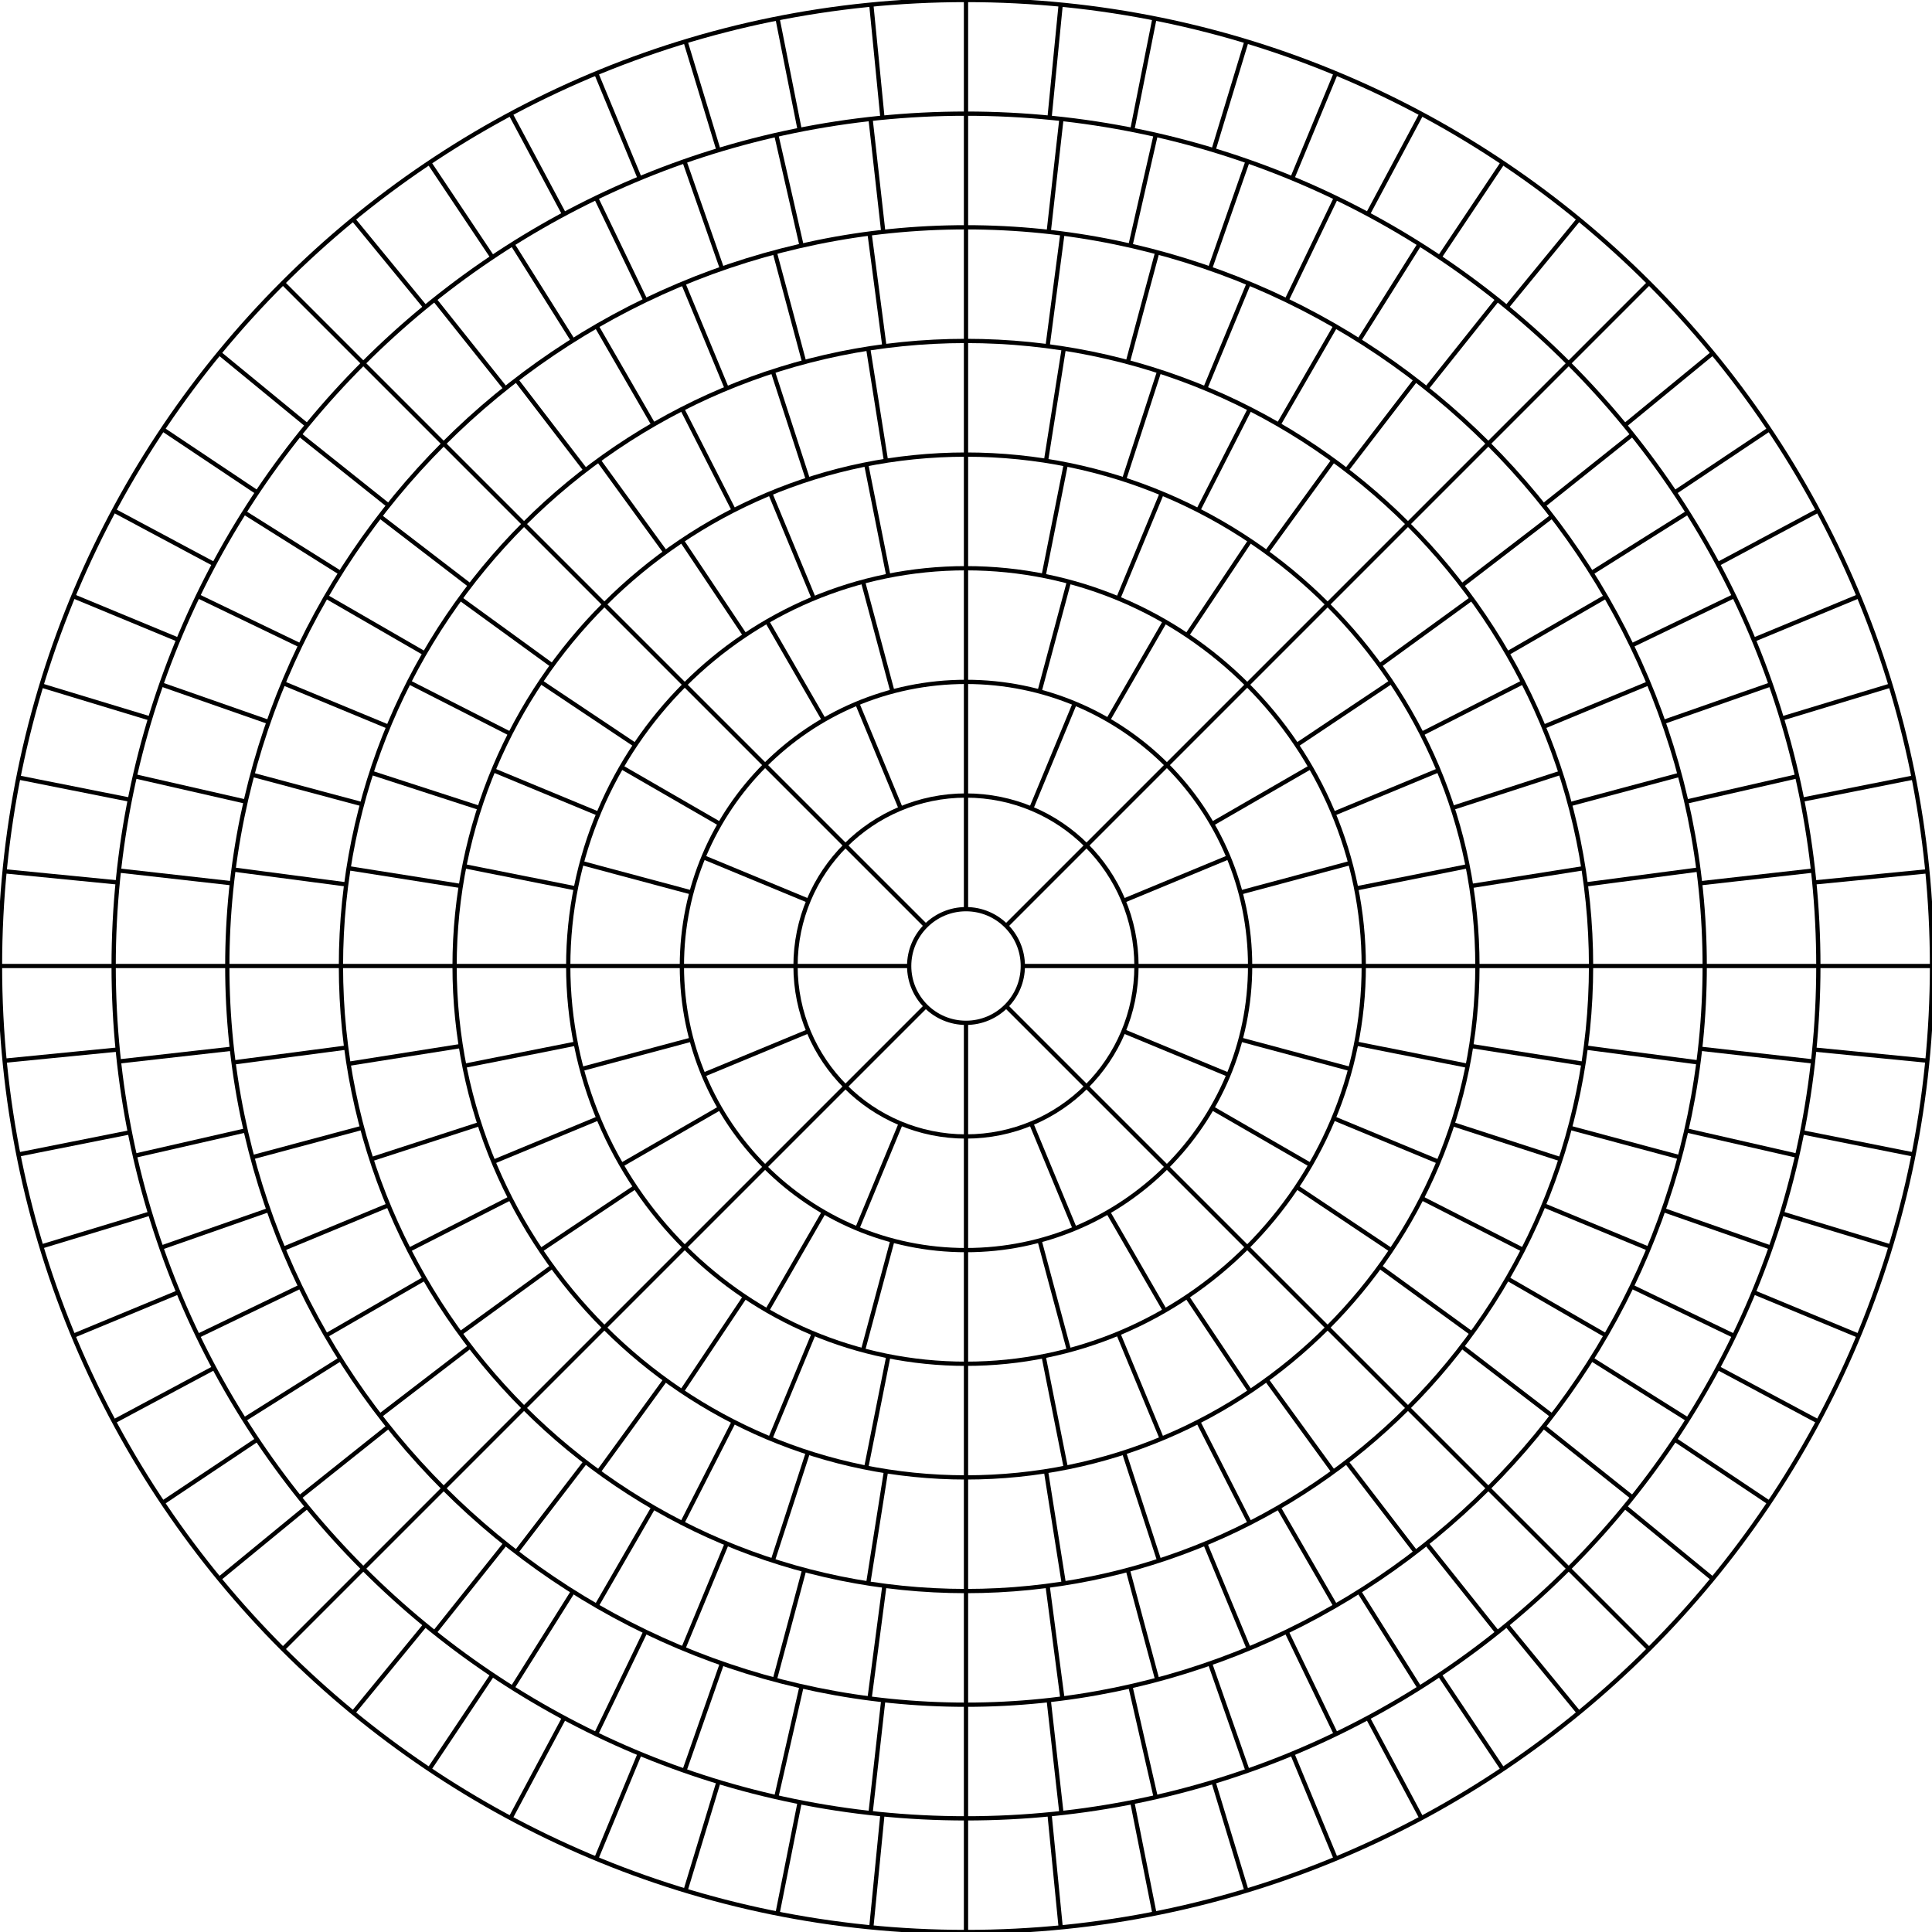
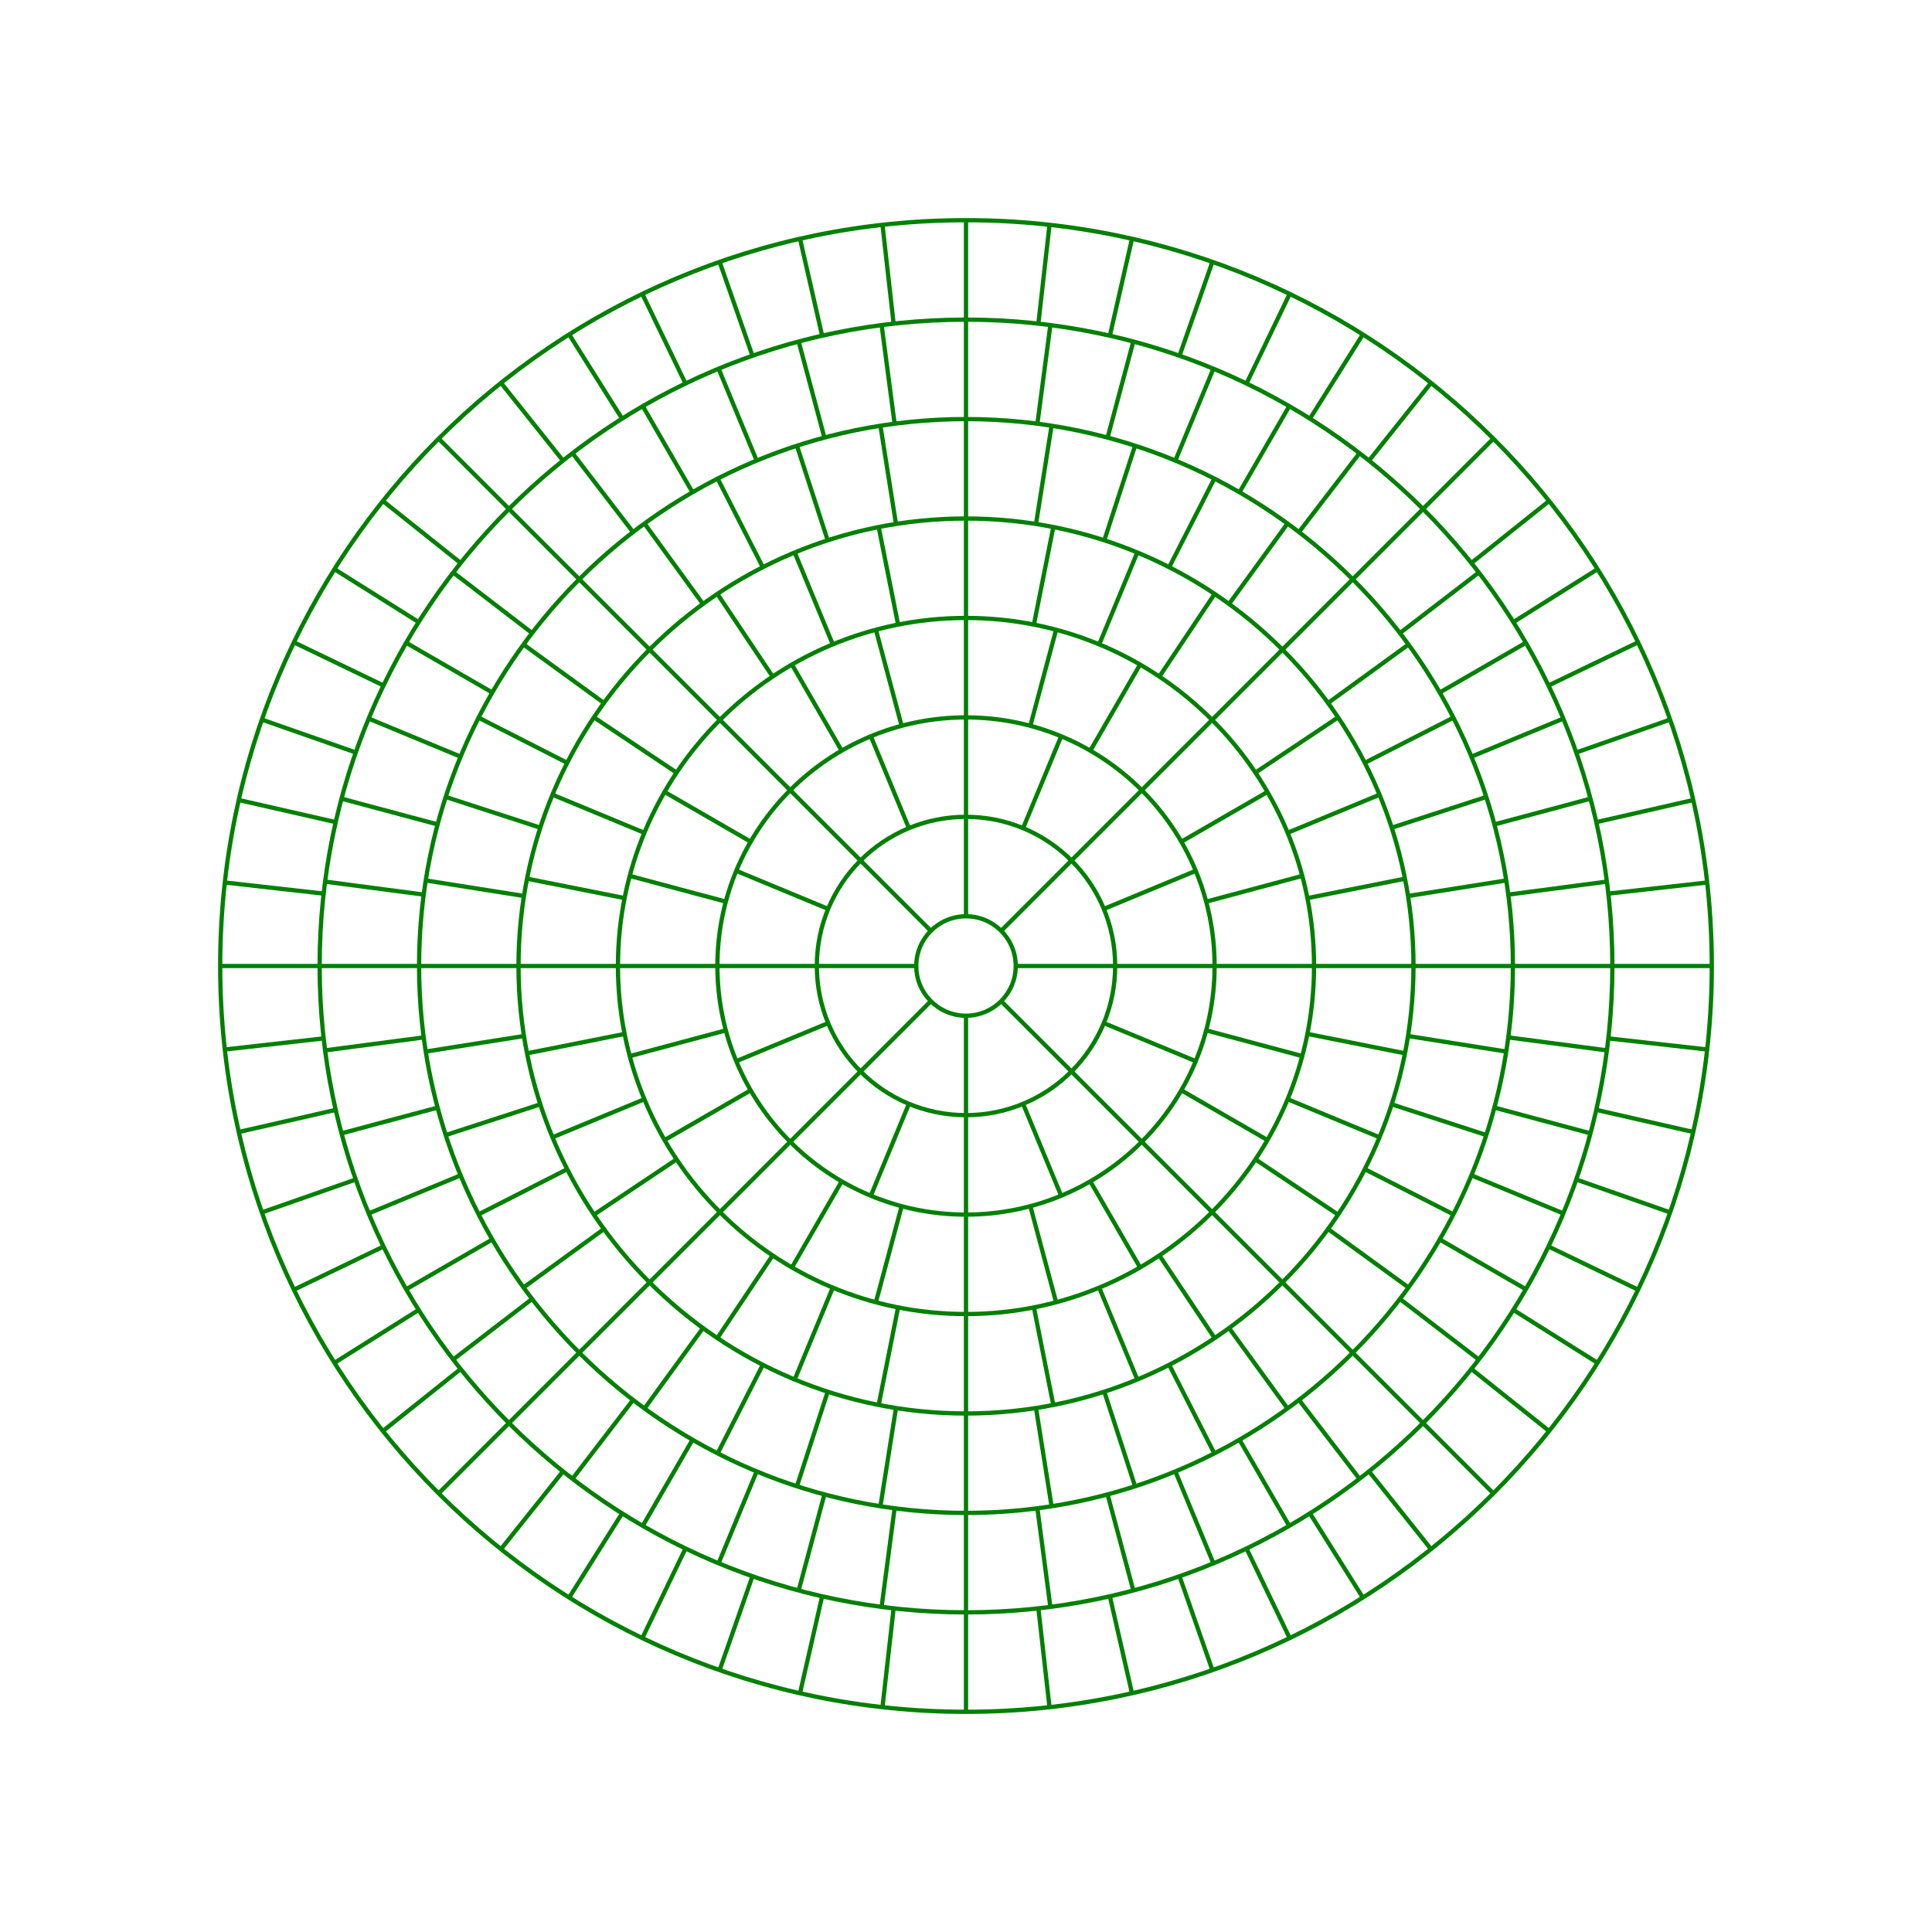
<svg width="1360" height="1360">
-   <circle id="ring_1" r="40" cx="680" cy="680" stroke-width="3" fill="none" stroke="#000" />
-   <circle id="ring_1" r="120" cx="680" cy="680" stroke-width="3" fill="none" stroke="#000" />
-   <path id="ring_1_path" d="M708.284,708.284 L764.853,764.853 M680.0,720.0 L680.0,800.0 M651.716,708.284 L595.147,764.853 M640.0,680.0 L560.0,680.0 M651.716,651.716 L595.147,595.147 M680.0,640.0 L680.0,560.0 M708.284,651.716 L764.853,595.147 M720.0,680.0 L800.0,680.0 M708.284,708.284 L764.853,764.853 " stroke="#000" stroke-width="3" />
-   <circle id="ring_2" r="200" cx="680" cy="680" stroke-width="3" fill="none" stroke="#000" />
-   <path id="ring_2_path" d="M790.866,725.922 L864.776,756.537 M764.853,764.853 L821.421,821.421 M725.922,790.866 L756.537,864.776 M680.0,800.0 L680.0,880.0 M634.078,790.866 L603.463,864.776 M595.147,764.853 L538.579,821.421 M569.134,725.922 L495.224,756.537 M560.0,680.0 L480.0,680.0 M569.134,634.078 L495.224,603.463 M595.147,595.147 L538.579,538.579 M634.078,569.134 L603.463,495.224 M680.0,560.0 L680.0,480.0 M725.922,569.134 L756.537,495.224 M764.853,595.147 L821.421,538.579 M790.866,634.078 L864.776,603.463 M800.0,680.0 L880.0,680.0 M790.866,725.922 L864.776,756.537 " stroke="#000" stroke-width="3" />
-   <circle id="ring_3" r="280" cx="680" cy="680" stroke-width="3" fill="none" stroke="#000" />
-   <path id="ring_3_path" d="M873.185,731.764 L950.459,752.469 M853.205,780.0 L922.487,820.0 M821.421,821.421 L877.99,877.99 M780.0,853.205 L820.0,922.487 M731.764,873.185 L752.469,950.459 M680.0,880.0 L680.0,960.0 M628.236,873.185 L607.531,950.459 M580.0,853.205 L540.0,922.487 M538.579,821.421 L482.01,877.99 M506.795,780.0 L437.513,820.0 M486.815,731.764 L409.541,752.469 M480.0,680.0 L400.0,680.0 M486.815,628.236 L409.541,607.531 M506.795,580.0 L437.513,540.0 M538.579,538.579 L482.01,482.01 M580,506.795 L540,437.513 M628.236,486.815 L607.531,409.541 M680.0,480.0 L680.0,400.0 M731.764,486.815 L752.469,409.541 M780.0,506.795 L820.0,437.513 M821.421,538.579 L877.99,482.01 M853.205,580 L922.487,540 M873.185,628.236 L950.459,607.531 M880.0,680.0 L960.0,680 M873.185,731.764 L950.459,752.469 " stroke="#000" stroke-width="3" />
-   <circle id="ring_4" r="360" cx="680" cy="680" stroke-width="3" fill="none" stroke="#000" />
-   <path id="ring_4_path" d="M954.62,734.625 L1033.083,750.233 M938.686,787.151 L1012.597,817.766 M912.811,835.56 L979.329,880.005 M877.99,877.99 L934.558,934.558 M835.56,912.811 L880.005,979.329 M787.151,938.686 L817.766,1012.597 M734.625,954.62 L750.233,1033.083 M680.0,960.0 L680.0,1040.0 M625.375,954.62 L609.767,1033.083 M572.849,938.686 L542.234,1012.597 M524.44,912.811 L479.995,979.329 M482.01,877.99 L425.442,934.558 M447.189,835.56 L380.671,880.005 M421.314,787.151 L347.403,817.766 M405.38,734.625 L326.917,750.233 M400.0,680.0 L320.0,680.0 M405.38,625.375 L326.917,609.767 M421.314,572.849 L347.403,542.234 M447.189,524.44 L380.671,479.995 M482.01,482.01 L425.442,425.442 M524.44,447.189 L479.995,380.671 M572.849,421.314 L542.234,347.403 M625.375,405.38 L609.767,326.917 M680.0,400.0 L680,320.0 M734.625,405.38 L750.233,326.917 M787.151,421.314 L817.766,347.403 M835.56,447.189 L880.005,380.671 M877.99,482.01 L934.558,425.442 M912.811,524.44 L979.329,479.995 M938.686,572.849 L1012.597,542.234 M954.62,625.375 L1033.083,609.767 M960.0,680 L1040.0,680 M954.62,734.625 L1033.083,750.233 " stroke="#000" stroke-width="3" />
-   <circle id="ring_5" r="440" cx="680" cy="680" stroke-width="3" fill="none" stroke="#000" />
-   <path id="ring_5_path" d="M1035.568,736.316 L1114.583,748.831 M1022.38,791.246 L1098.465,815.967 M1000.762,843.437 L1072.043,879.756 M971.246,891.603 L1035.967,938.626 M934.558,934.558 L991.127,991.127 M891.603,971.246 L938.626,1035.967 M843.437,1000.762 L879.756,1072.043 M791.246,1022.38 L815.967,1098.465 M736.316,1035.568 L748.831,1114.583 M680.0,1040.0 L680.0,1120.0 M623.684,1035.568 L611.169,1114.583 M568.754,1022.38 L544.033,1098.465 M516.563,1000.762 L480.244,1072.043 M468.397,971.246 L421.374,1035.967 M425.442,934.558 L368.873,991.127 M388.754,891.603 L324.033,938.626 M359.238,843.437 L287.957,879.756 M337.62,791.246 L261.535,815.967 M324.432,736.316 L245.417,748.831 M320.0,680.0 L240.0,680.0 M324.432,623.684 L245.417,611.169 M337.62,568.754 L261.535,544.033 M359.238,516.563 L287.957,480.244 M388.754,468.397 L324.033,421.374 M425.442,425.442 L368.873,368.873 M468.397,388.754 L421.374,324.033 M516.563,359.238 L480.244,287.957 M568.754,337.62 L544.033,261.535 M623.684,324.432 L611.169,245.417 M680,320.0 L680,240.0 M736.316,324.432 L748.831,245.417 M791.246,337.62 L815.967,261.535 M843.437,359.238 L879.756,287.957 M891.603,388.754 L938.626,324.033 M934.558,425.442 L991.127,368.873 M971.246,468.397 L1035.967,421.374 M1000.762,516.563 L1072.043,480.244 M1022.38,568.754 L1098.465,544.033 M1035.568,623.684 L1114.583,611.169 M1040.0,680 L1120.0,680 M1035.568,736.316 L1114.583,748.831 " stroke="#000" stroke-width="3" />
-   <circle id="ring_6" r="520" cx="680" cy="680" stroke-width="3" fill="none" stroke="#000" />
-   <path id="ring_6_path" d="M1116.236,737.432 L1195.551,747.874 M1105.007,793.88 L1182.281,814.586 M1086.507,848.381 L1160.417,878.995 M1061.051,900.0 L1130.333,940.0 M1029.075,947.855 L1092.544,996.556 M991.127,991.127 L1047.696,1047.696 M947.855,1029.075 L996.556,1092.544 M900.0,1061.051 L940.0,1130.333 M848.381,1086.507 L878.995,1160.417 M793.88,1105.007 L814.586,1182.281 M737.432,1116.236 L747.874,1195.551 M680.0,1120.0 L680.0,1200.0 M622.568,1116.236 L612.126,1195.551 M566.12,1105.007 L545.414,1182.281 M511.619,1086.507 L481.005,1160.417 M460,1061.051 L420,1130.333 M412.145,1029.075 L363.444,1092.544 M368.873,991.127 L312.304,1047.696 M330.925,947.855 L267.456,996.556 M298.949,900.0 L229.667,940.0 M273.493,848.381 L199.583,878.995 M254.993,793.88 L177.719,814.586 M243.764,737.432 L164.449,747.874 M240.0,680.0 L160.0,680 M243.764,622.568 L164.449,612.126 M254.993,566.12 L177.719,545.414 M273.493,511.619 L199.583,481.005 M298.949,460 L229.667,420 M330.925,412.145 L267.456,363.444 M368.873,368.873 L312.304,312.304 M412.145,330.925 L363.444,267.456 M460,298.949 L420,229.667 M511.619,273.493 L481.005,199.583 M566.12,254.993 L545.414,177.719 M622.568,243.764 L612.126,164.449 M680,240.0 L680,160.0 M737.432,243.764 L747.874,164.449 M793.88,254.993 L814.586,177.719 M848.381,273.493 L878.995,199.583 M900.0,298.949 L940.0,229.667 M947.855,330.925 L996.556,267.456 M991.127,368.873 L1047.696,312.304 M1029.075,412.145 L1092.544,363.444 M1061.051,460 L1130.333,420 M1086.507,511.619 L1160.417,481.005 M1105.007,566.12 L1182.281,545.414 M1116.236,622.568 L1195.551,612.126 M1120.0,680 L1200.0,680 M1116.236,737.432 L1195.551,747.874 " stroke="#000" stroke-width="3" />
-   <circle id="ring_7" r="600" cx="680" cy="680" stroke-width="3" fill="none" stroke="#000" />
-   <path id="ring_7_path" d="M1196.73,738.222 L1276.227,747.179 M1186.963,795.711 L1264.957,813.513 M1170.819,851.745 L1246.33,878.167 M1148.504,905.62 L1220.581,940.33 M1120.297,956.657 L1188.035,999.219 M1086.552,1004.215 L1149.099,1054.094 M1047.696,1047.696 L1104.264,1104.264 M1004.215,1086.552 L1054.094,1149.099 M956.657,1120.297 L999.219,1188.035 M905.62,1148.504 L940.33,1220.581 M851.745,1170.819 L878.167,1246.33 M795.711,1186.963 L813.513,1264.957 M738.222,1196.73 L747.179,1276.227 M680,1200.0 L680,1280.0 M621.778,1196.73 L612.821,1276.227 M564.289,1186.963 L546.487,1264.957 M508.255,1170.819 L481.833,1246.33 M454.38,1148.504 L419.67,1220.581 M403.343,1120.297 L360.781,1188.035 M355.785,1086.552 L305.906,1149.099 M312.304,1047.696 L255.736,1104.264 M273.448,1004.215 L210.901,1054.094 M239.703,956.657 L171.965,999.219 M211.496,905.62 L139.419,940.33 M189.181,851.745 L113.67,878.167 M173.037,795.711 L95.043,813.513 M163.27,738.222 L83.773,747.179 M160.0,680 L80.0,680 M163.27,621.778 L83.773,612.821 M173.037,564.289 L95.043,546.487 M189.181,508.255 L113.67,481.833 M211.496,454.38 L139.419,419.67 M239.703,403.343 L171.965,360.781 M273.448,355.785 L210.901,305.906 M312.304,312.304 L255.736,255.736 M355.785,273.448 L305.906,210.901 M403.343,239.703 L360.781,171.965 M454.38,211.496 L419.67,139.419 M508.255,189.181 L481.833,113.67 M564.289,173.037 L546.487,95.043 M621.778,163.27 L612.821,83.773 M680,160.0 L680,80.0 M738.222,163.27 L747.179,83.773 M795.711,173.037 L813.513,95.043 M851.745,189.181 L878.167,113.67 M905.62,211.496 L940.33,139.419 M956.657,239.703 L999.219,171.965 M1004.215,273.448 L1054.094,210.901 M1047.696,312.304 L1104.264,255.736 M1086.552,355.785 L1149.099,305.906 M1120.297,403.343 L1188.035,360.781 M1148.504,454.38 L1220.581,419.67 M1170.819,508.255 L1246.33,481.833 M1186.963,564.289 L1264.957,546.487 M1196.73,621.778 L1276.227,612.821 M1200.0,680 L1280.0,680 " stroke="#000" stroke-width="3" />
-   <circle id="ring_8" r="680" cx="680" cy="680" stroke-width="3" fill="none" stroke="#000" />
-   <path id="ring_8_path" d="M1277.111,738.81 L1356.726,746.652 M1268.471,797.054 L1346.934,812.661 M1254.164,854.171 L1330.719,877.394 M1234.328,909.61 L1308.238,940.225 M1209.153,962.838 L1279.706,1000.55 M1178.882,1013.342 L1245.399,1057.788 M1143.806,1060.636 L1205.647,1111.387 M1104.264,1104.264 L1160.833,1160.833 M1060.636,1143.806 L1111.387,1205.647 M1013.342,1178.882 L1057.788,1245.399 M962.838,1209.153 L1000.55,1279.706 M909.61,1234.328 L940.225,1308.238 M854.171,1254.164 L877.394,1330.719 M797.054,1268.471 L812.661,1346.934 M738.81,1277.111 L746.652,1356.726 M680.0,1280.0 L680.0,1360.0 M621.19,1277.111 L613.348,1356.726 M562.946,1268.471 L547.339,1346.934 M505.829,1254.164 L482.606,1330.719 M450.39,1234.328 L419.775,1308.238 M397.162,1209.153 L359.45,1279.706 M346.658,1178.882 L302.212,1245.399 M299.364,1143.806 L248.613,1205.647 M255.736,1104.264 L199.167,1160.833 M216.194,1060.636 L154.353,1111.387 M181.118,1013.342 L114.601,1057.788 M150.847,962.838 L80.294,1000.55 M125.672,909.61 L51.762,940.225 M105.836,854.171 L29.281,877.394 M91.529,797.054 L13.066,812.661 M82.889,738.81 L3.274,746.652 M80.0,680 L0.0,680 M82.889,621.19 L3.274,613.348 M91.529,562.946 L13.066,547.339 M105.836,505.829 L29.281,482.606 M125.672,450.39 L51.762,419.775 M150.847,397.162 L80.294,359.45 M181.118,346.658 L114.601,302.212 M216.194,299.364 L154.353,248.613 M255.736,255.736 L199.167,199.167 M299.364,216.194 L248.613,154.353 M346.658,181.118 L302.212,114.601 M397.162,150.847 L359.45,80.294 M450.39,125.672 L419.775,51.762 M505.829,105.836 L482.606,29.281 M562.946,91.529 L547.339,13.066 M621.19,82.889 L613.348,3.274 M680,80.0 L680,0.0 M738.81,82.889 L746.652,3.274 M797.054,91.529 L812.661,13.066 M854.171,105.836 L877.394,29.281 M909.61,125.672 L940.225,51.762 M962.838,150.847 L1000.55,80.294 M1013.342,181.118 L1057.788,114.601 M1060.636,216.194 L1111.387,154.353 M1104.264,255.736 L1160.833,199.167 M1143.806,299.364 L1205.647,248.613 M1178.882,346.658 L1245.399,302.212 M1209.153,397.162 L1279.706,359.45 M1234.328,450.39 L1308.238,419.775 M1254.164,505.829 L1330.719,482.606 M1268.471,562.946 L1346.934,547.339 M1277.111,621.19 L1356.726,613.348 M1280.0,680 L1360.0,680 M1277.111,738.81 L1356.726,746.652 " stroke="#000" stroke-width="3" />
+   <circle id="ring_1" r="35" cx="680" cy="680" stroke-width="3" fill="none" stroke="green" />
+   <circle id="ring_1" r="105" cx="680" cy="680" stroke-width="3" fill="none" stroke="green" />
+   <path id="ring_1_path" d="M704.749,704.749 L754.246,754.246 M680.0,715.0 L680.0,785.0 M655.251,704.749 L605.754,754.246 M645.0,680.0 L575.0,680.0 M655.251,655.251 L605.754,605.754 M680.0,645.0 L680.0,575.0 M704.749,655.251 L754.246,605.754 M715.0,680.0 L785.0,680.0 M704.749,704.749 L754.246,754.246 " stroke="green" stroke-width="3" />
+   <circle id="ring_2" r="175" cx="680" cy="680" stroke-width="3" fill="none" stroke="green" />
+   <path id="ring_2_path" d="M777.007,720.182 L841.679,746.97 M754.246,754.246 L803.744,803.744 M720.182,777.007 L746.97,841.679 M680.0,785.0 L680.0,855.0 M639.818,777.007 L613.03,841.679 M605.754,754.246 L556.256,803.744 M582.993,720.182 L518.321,746.97 M575.0,680.0 L505.0,680.0 M582.993,639.818 L518.321,613.03 M605.754,605.754 L556.256,556.256 M639.818,582.993 L613.03,518.321 M680.0,575.0 L680.0,505.0 M720.182,582.993 L746.97,518.321 M754.246,605.754 L803.744,556.256 M777.007,639.818 L841.679,613.03 M785.0,680.0 L855.0,680.0 M777.007,720.182 L841.679,746.97 " stroke="green" stroke-width="3" />
+   <circle id="ring_3" r="245" cx="680" cy="680" stroke-width="3" fill="none" stroke="green" />
+   <path id="ring_3_path" d="M849.037,725.293 L916.652,743.411 M831.554,767.5 L892.176,802.5 M803.744,803.744 L853.241,853.241 M767.5,831.554 L802.5,892.176 M725.293,849.037 L743.411,916.652 M680.0,855.0 L680.0,925.0 M634.707,849.037 L616.589,916.652 M592.5,831.554 L557.5,892.176 M556.256,803.744 L506.759,853.241 M528.446,767.5 L467.824,802.5 M510.963,725.293 L443.348,743.411 M505.0,680.0 L435.0,680.0 M510.963,634.707 L443.348,616.589 M528.446,592.5 L467.824,557.5 M556.256,556.256 L506.759,506.759 M592.5,528.446 L557.5,467.824 M634.707,510.963 L616.589,443.348 M680.0,505.0 L680.0,435.0 M725.293,510.963 L743.411,443.348 M767.5,528.446 L802.5,467.824 M803.744,556.256 L853.241,506.759 M831.554,592.5 L892.176,557.5 M849.037,634.707 L916.652,616.589 M855.0,680.0 L925.0,680 M849.037,725.293 L916.652,743.411 " stroke="green" stroke-width="3" />
+   <circle id="ring_4" r="315" cx="680" cy="680" stroke-width="3" fill="none" stroke="green" />
+   <path id="ring_4_path" d="M920.292,727.797 L988.947,741.453 M906.35,773.757 L971.022,800.545 M883.71,816.115 L941.913,855.005 M853.241,853.241 L902.739,902.739 M816.115,883.71 L855.005,941.913 M773.757,906.35 L800.545,971.022 M727.797,920.292 L741.453,988.947 M680.0,925.0 L680.0,995.0 M632.203,920.292 L618.547,988.947 M586.243,906.35 L559.455,971.022 M543.885,883.71 L504.995,941.913 M506.759,853.241 L457.261,902.739 M476.29,816.115 L418.087,855.005 M453.65,773.757 L388.978,800.545 M439.708,727.797 L371.053,741.453 M435.0,680.0 L365.0,680.0 M439.708,632.203 L371.053,618.547 M453.65,586.243 L388.978,559.455 M476.29,543.885 L418.087,504.995 M506.759,506.759 L457.261,457.261 M543.885,476.29 L504.995,418.087 M586.243,453.65 L559.455,388.978 M632.203,439.708 L618.547,371.053 M680.0,435.0 L680,365.0 M727.797,439.708 L741.453,371.053 M773.757,453.65 L800.545,388.978 M816.115,476.29 L855.005,418.087 M853.241,506.759 L902.739,457.261 M883.71,543.885 L941.913,504.995 M906.35,586.243 L971.022,559.455 M920.292,632.203 L988.947,618.547 M925.0,680 L995.0,680 M920.292,727.797 L988.947,741.453 " stroke="green" stroke-width="3" />
+   <circle id="ring_5" r="385" cx="680" cy="680" stroke-width="3" fill="none" stroke="green" />
+   <path id="ring_5_path" d="M991.122,729.277 L1060.26,740.227 M979.583,777.34 L1046.157,798.972 M960.667,823.007 L1023.038,854.786 M934.84,865.152 L991.472,906.297 M902.739,902.739 L952.236,952.236 M865.152,934.84 L906.297,991.472 M823.007,960.667 L854.786,1023.038 M777.34,979.583 L798.972,1046.157 M729.277,991.122 L740.227,1060.26 M680.0,995.0 L680.0,1065.0 M630.723,991.122 L619.773,1060.26 M582.66,979.583 L561.028,1046.157 M536.993,960.667 L505.214,1023.038 M494.848,934.84 L453.703,991.472 M457.261,902.739 L407.764,952.236 M425.16,865.152 L368.528,906.297 M399.333,823.007 L336.962,854.786 M380.417,777.34 L313.843,798.972 M368.878,729.277 L299.74,740.227 M365.0,680.0 L295.0,680.0 M368.878,630.723 L299.74,619.773 M380.417,582.66 L313.843,561.028 M399.333,536.993 L336.962,505.214 M425.16,494.848 L368.528,453.703 M457.261,457.261 L407.764,407.764 M494.848,425.16 L453.703,368.528 M536.993,399.333 L505.214,336.962 M582.66,380.417 L561.028,313.843 M630.723,368.878 L619.773,299.74 M680,365.0 L680,295.0 M729.277,368.878 L740.227,299.74 M777.34,380.417 L798.972,313.843 M823.007,399.333 L854.786,336.962 M865.152,425.16 L906.297,368.528 M902.739,457.261 L952.236,407.764 M934.84,494.848 L991.472,453.703 M960.667,536.993 L1023.038,505.214 M979.583,582.66 L1046.157,561.028 M991.122,630.723 L1060.26,619.773 M995.0,680 L1065.0,680 M991.122,729.277 L1060.26,740.227 " stroke="green" stroke-width="3" />
+   <circle id="ring_6" r="455" cx="680" cy="680" stroke-width="3" fill="none" stroke="green" />
+   <path id="ring_6_path" d="M1061.706,730.253 L1131.107,739.389 M1051.881,779.645 L1119.496,797.763 M1035.694,827.333 L1100.365,854.121 M1013.42,872.5 L1074.042,907.5 M985.441,914.373 L1040.976,956.986 M952.236,952.236 L1001.734,1001.734 M914.373,985.441 L956.986,1040.976 M872.5,1013.42 L907.5,1074.042 M827.333,1035.694 L854.121,1100.365 M779.645,1051.881 L797.763,1119.496 M730.253,1061.706 L739.389,1131.107 M680.0,1065.0 L680.0,1135.0 M629.747,1061.706 L620.611,1131.107 M580.355,1051.881 L562.237,1119.496 M532.667,1035.694 L505.879,1100.365 M487.5,1013.42 L452.5,1074.042 M445.627,985.441 L403.014,1040.976 M407.764,952.236 L358.266,1001.734 M374.559,914.373 L319.024,956.986 M346.58,872.5 L285.958,907.5 M324.306,827.333 L259.635,854.121 M308.119,779.645 L240.504,797.763 M298.294,730.253 L228.893,739.389 M295.0,680.0 L225.0,680.0 M298.294,629.747 L228.893,620.611 M308.119,580.355 L240.504,562.237 M324.306,532.667 L259.635,505.879 M346.58,487.5 L285.958,452.5 M374.559,445.627 L319.024,403.014 M407.764,407.764 L358.266,358.266 M445.627,374.559 L403.014,319.024 M487.5,346.58 L452.5,285.958 M532.667,324.306 L505.879,259.635 M580.355,308.119 L562.237,240.504 M629.747,298.294 L620.611,228.893 M680,295.0 L680,225.0 M730.253,298.294 L739.389,228.893 M779.645,308.119 L797.763,240.504 M827.333,324.306 L854.121,259.635 M872.5,346.58 L907.5,285.958 M914.373,374.559 L956.986,319.024 M952.236,407.764 L1001.734,358.266 M985.441,445.627 L1040.976,403.014 M1013.42,487.5 L1074.042,452.5 M1035.694,532.667 L1100.365,505.879 M1051.881,580.355 L1119.496,562.237 M1061.706,629.747 L1131.107,620.611 M1065.0,680 L1135.0,680 M1061.706,730.253 L1131.107,739.389 " stroke="green" stroke-width="3" />
+   <circle id="ring_7" r="525" cx="680" cy="680" stroke-width="3" fill="none" stroke="green" />
+   <path id="ring_7_path" d="M1132.139,730.944 L1201.699,738.781 M1123.592,781.247 L1191.837,796.823 M1109.467,830.277 L1175.539,853.397 M1089.941,877.417 L1153.009,907.789 M1065.26,922.075 L1124.53,959.317 M1035.733,963.688 L1090.462,1007.332 M1001.734,1001.734 L1051.231,1051.231 M963.688,1035.733 L1007.332,1090.462 M922.075,1065.26 L959.317,1124.53 M877.417,1089.941 L907.789,1153.009 M830.277,1109.467 L853.397,1175.539 M781.247,1123.592 L796.823,1191.837 M730.944,1132.139 L738.781,1201.699 M680,1135.0 L680,1205.0 M629.056,1132.139 L621.219,1201.699 M578.753,1123.592 L563.177,1191.837 M529.723,1109.467 L506.603,1175.539 M482.583,1089.941 L452.211,1153.009 M437.925,1065.26 L400.683,1124.53 M396.312,1035.733 L352.668,1090.462 M358.266,1001.734 L308.769,1051.231 M324.267,963.688 L269.538,1007.332 M294.74,922.075 L235.47,959.317 M270.059,877.417 L206.991,907.789 M250.533,830.277 L184.461,853.397 M236.408,781.247 L168.163,796.823 M227.861,730.944 L158.301,738.781 M225.0,680 L155.0,680 M227.861,629.056 L158.301,621.219 M236.408,578.753 L168.163,563.177 M250.533,529.723 L184.461,506.603 M270.059,482.583 L206.991,452.211 M294.74,437.925 L235.47,400.683 M324.267,396.312 L269.538,352.668 M358.266,358.266 L308.769,308.769 M396.312,324.267 L352.668,269.538 M437.925,294.74 L400.683,235.47 M482.583,270.059 L452.211,206.991 M529.723,250.533 L506.603,184.461 M578.753,236.408 L563.177,168.163 M629.056,227.861 L621.219,158.301 M680,225.0 L680,155.0 M730.944,227.861 L738.781,158.301 M781.247,236.408 L796.823,168.163 M830.277,250.533 L853.397,184.461 M877.417,270.059 L907.789,206.991 M922.075,294.74 L959.317,235.47 M963.688,324.267 L1007.332,269.538 M1001.734,358.266 L1051.231,308.769 M1035.733,396.312 L1090.462,352.668 M1065.26,437.925 L1124.53,400.683 M1089.941,482.583 L1153.009,452.211 M1109.467,529.723 L1175.539,506.603 M1123.592,578.753 L1191.837,563.177 M1132.139,629.056 L1201.699,621.219 M1135.0,680 L1205.0,680 " stroke="green" stroke-width="3" />
</svg>
